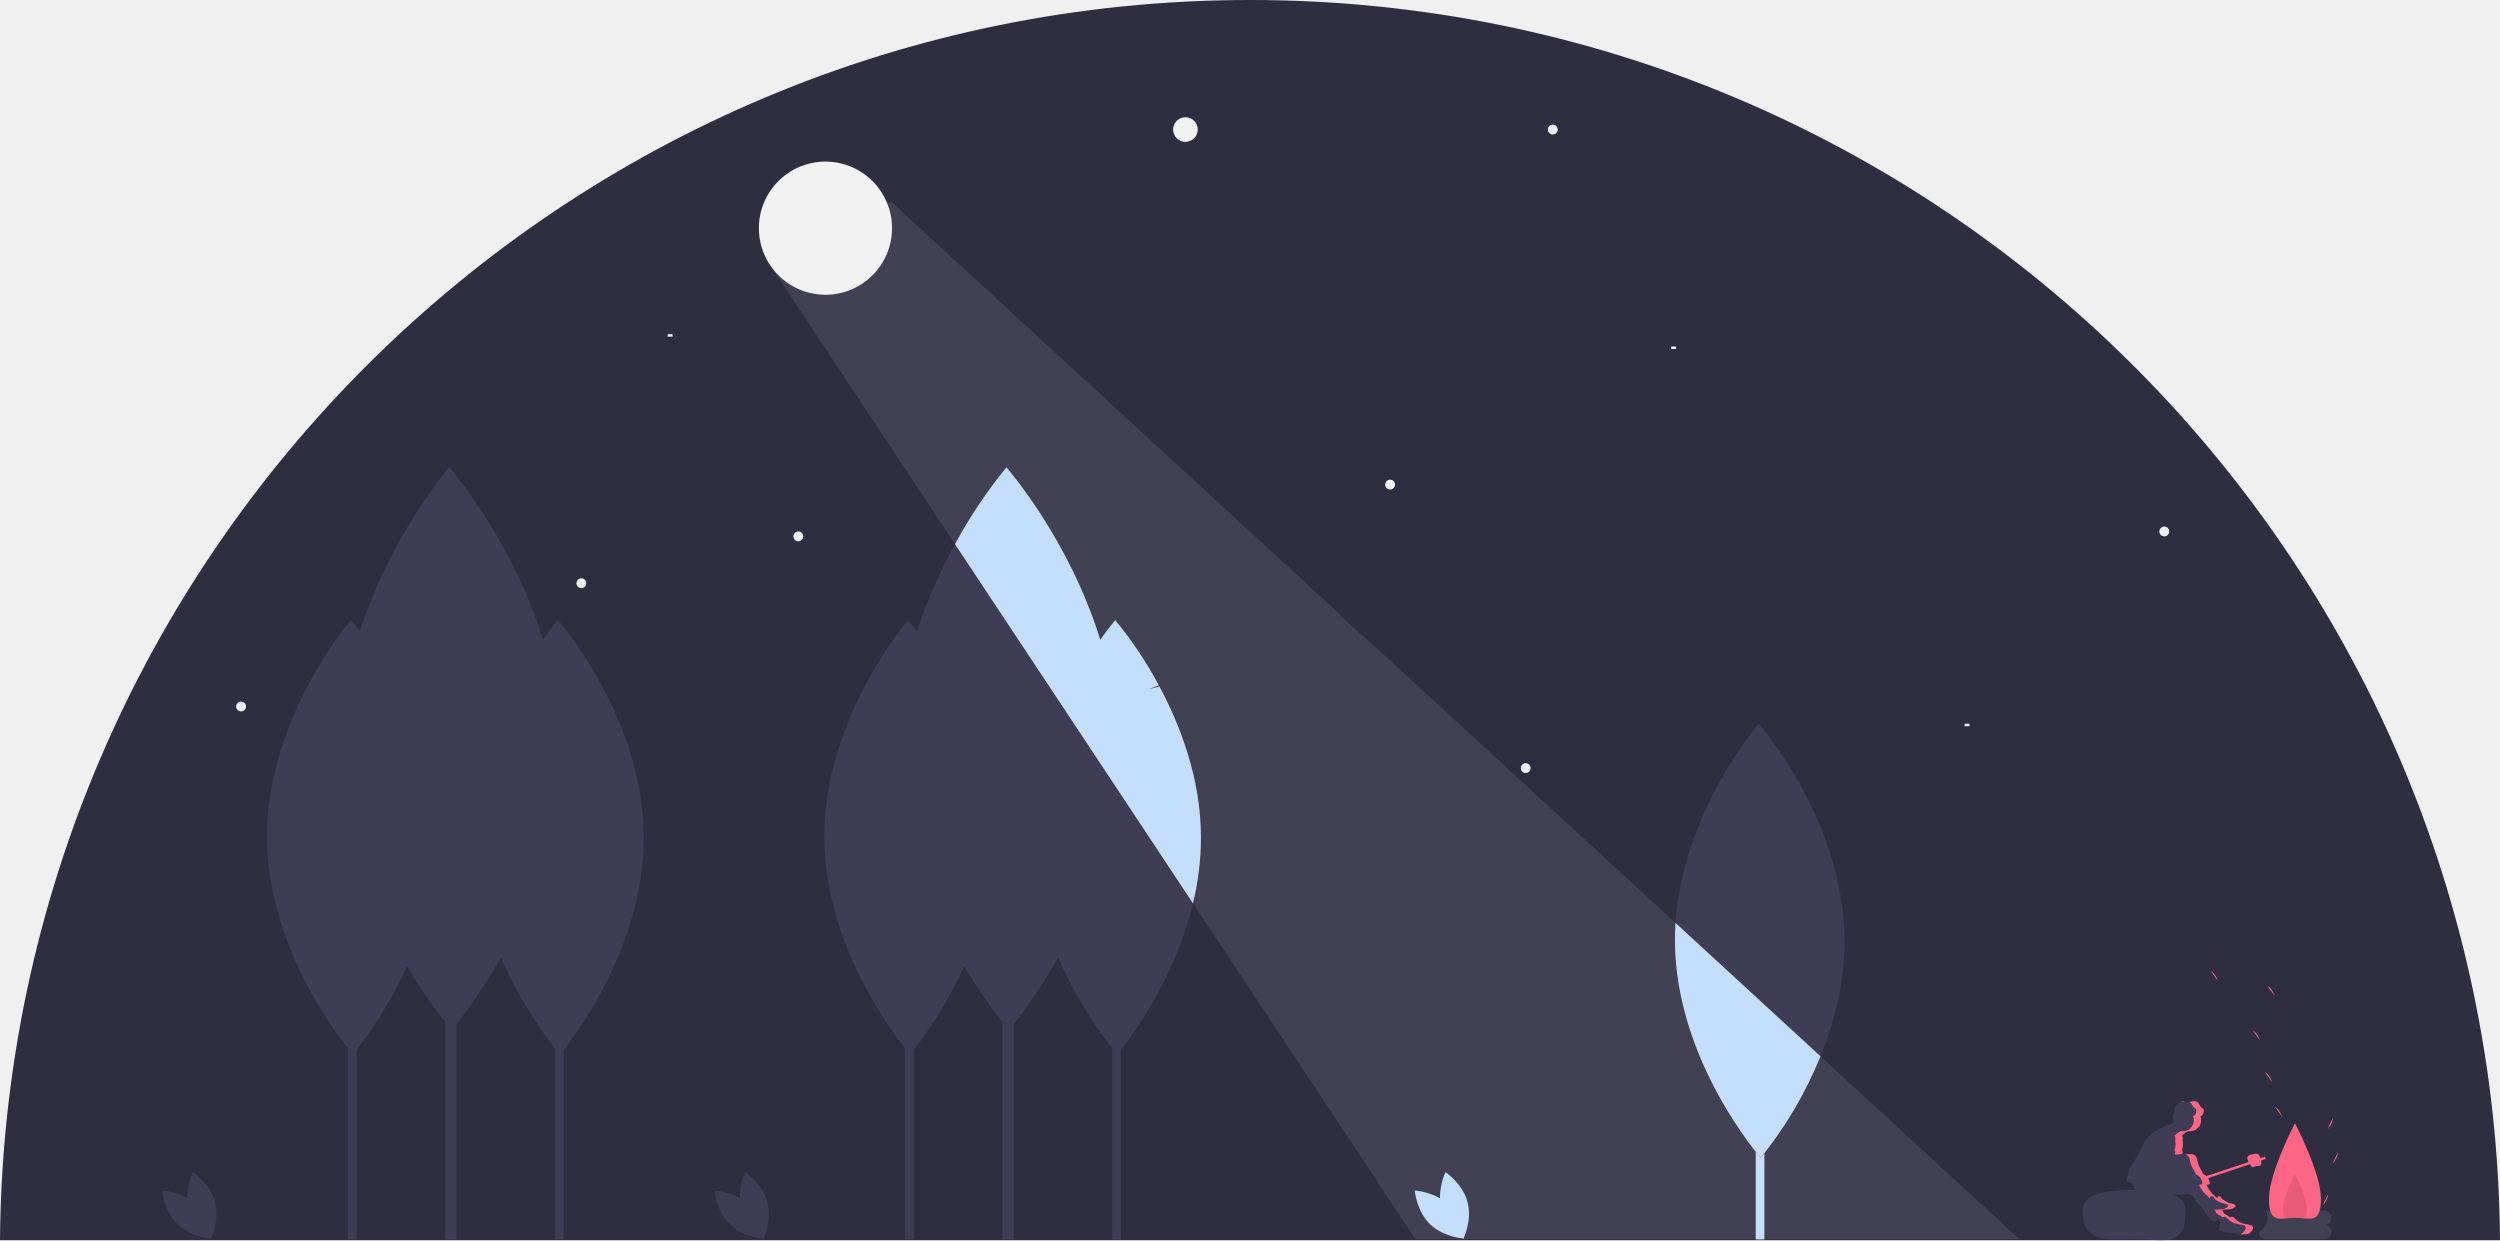
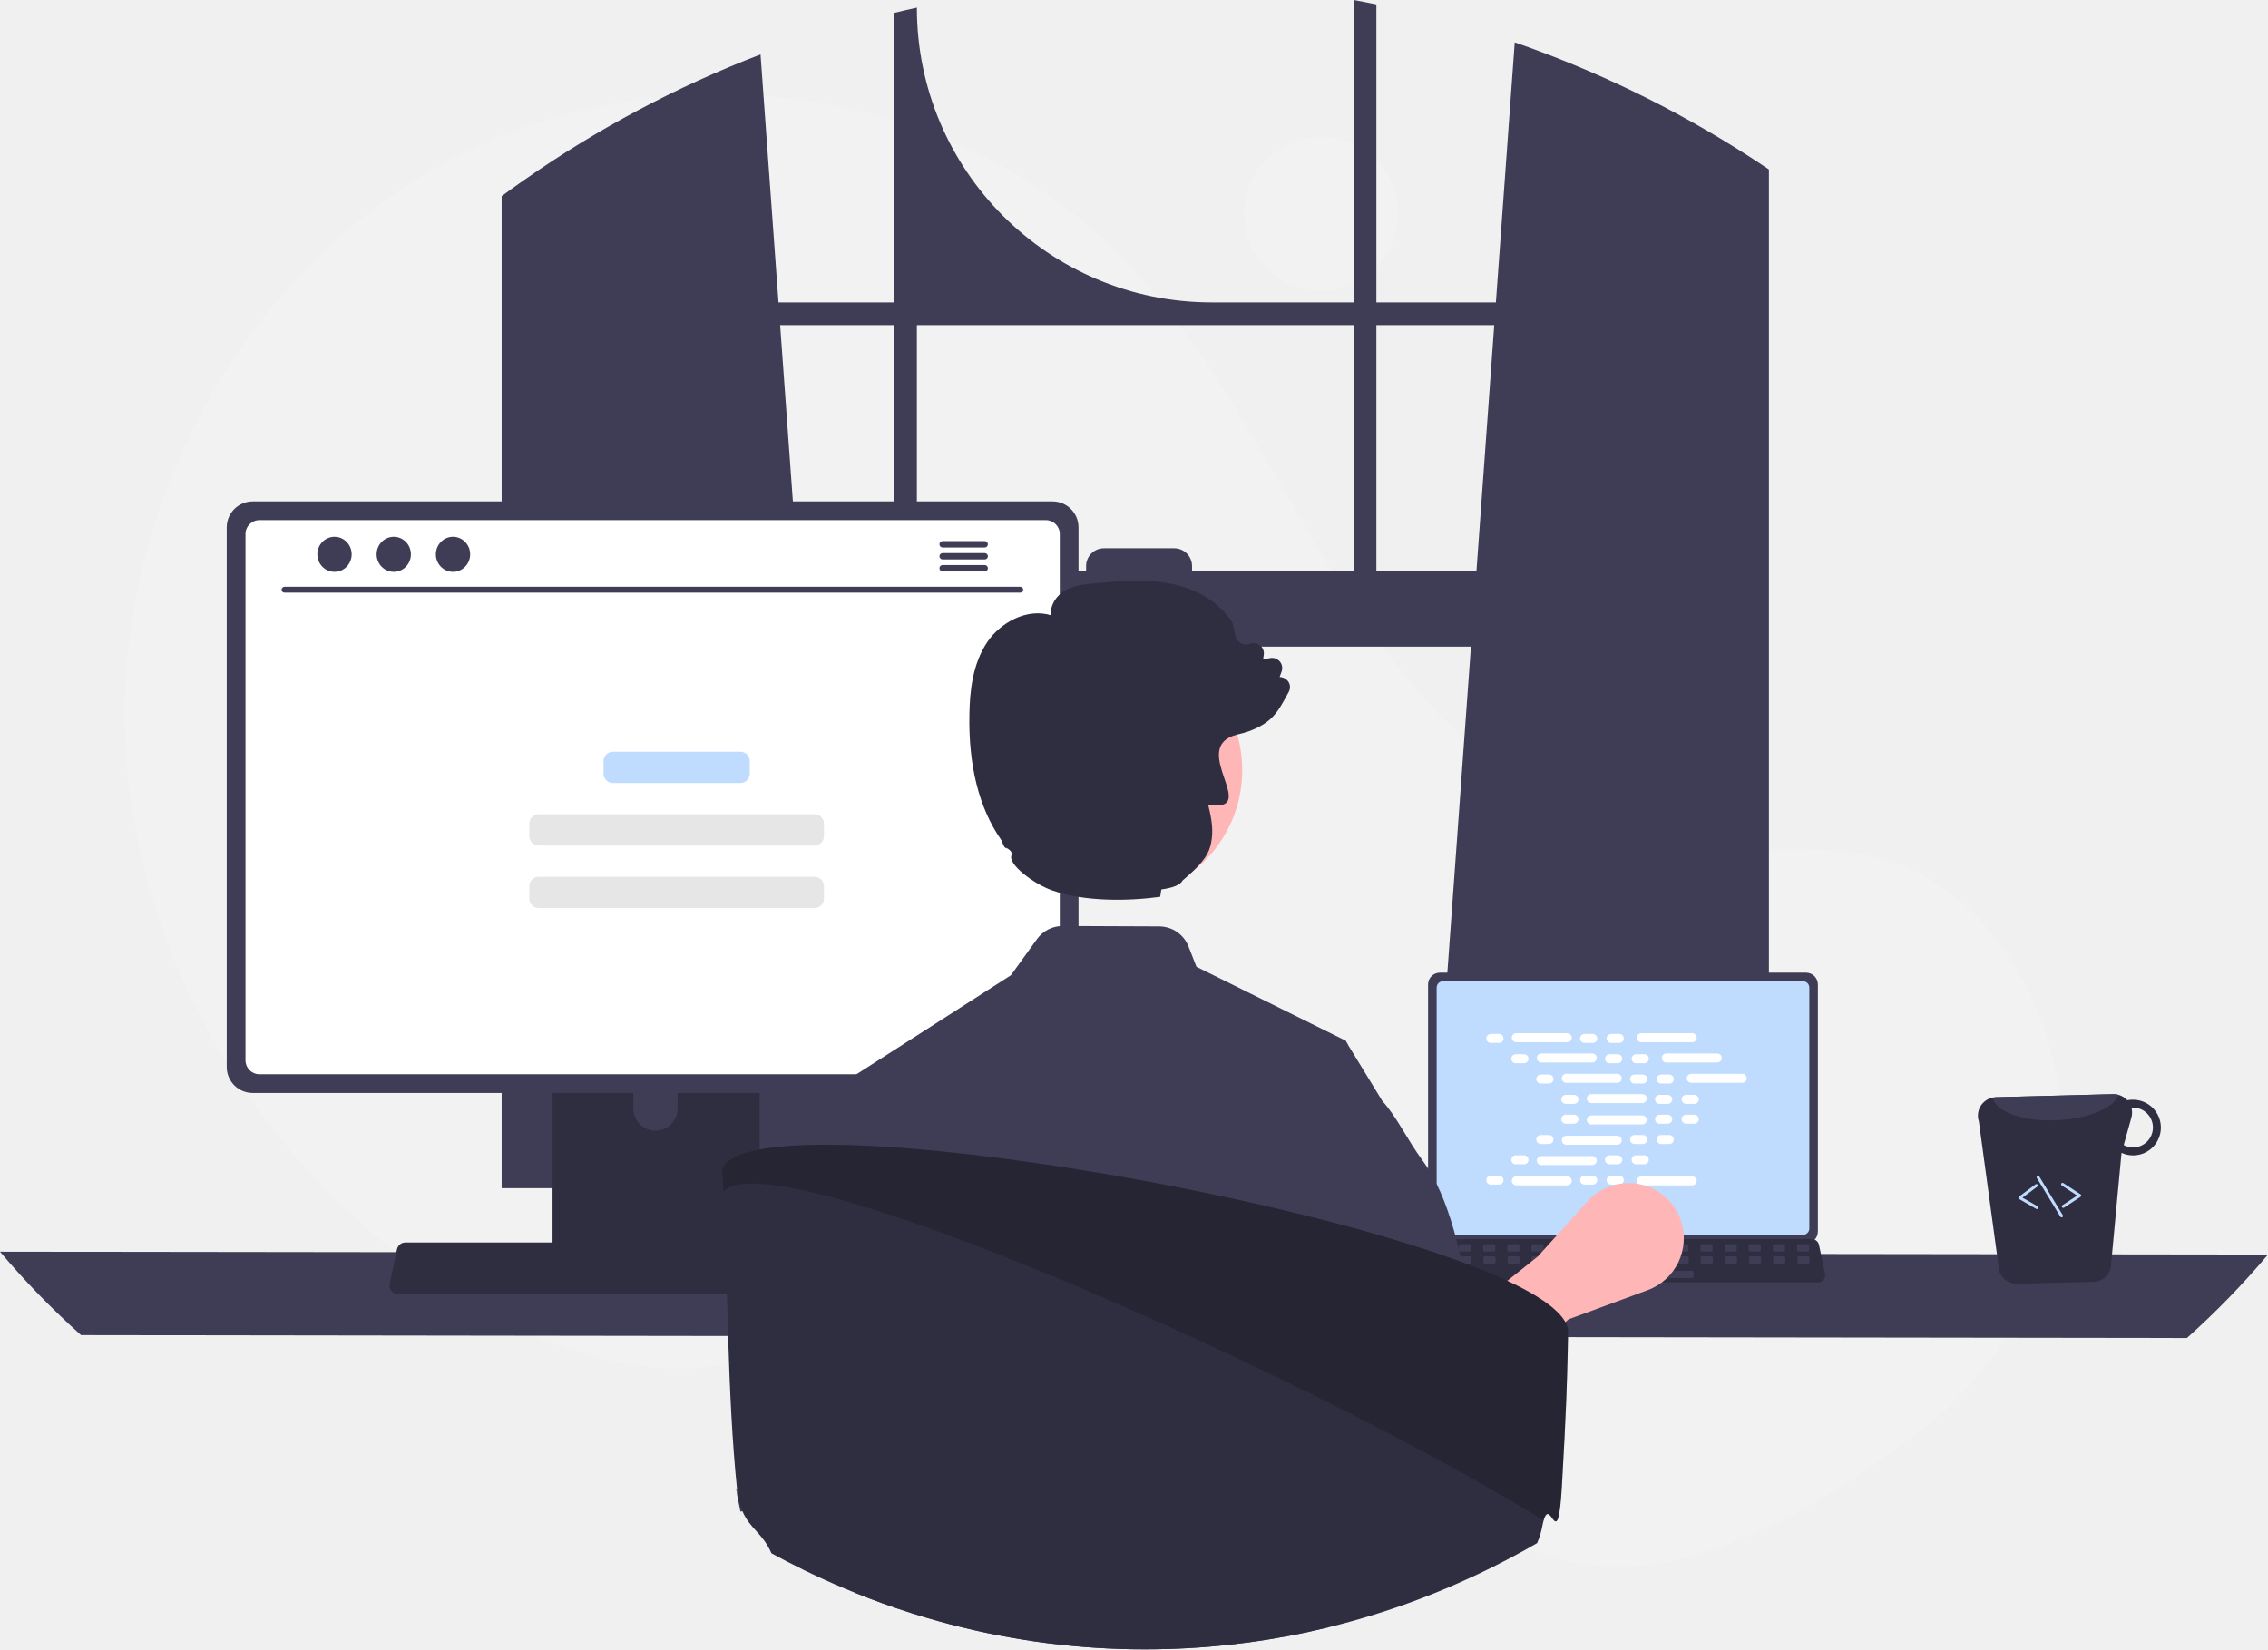
- <svg xmlns="http://www.w3.org/2000/svg" data-name="Layer 1" width="1013.949" height="503" viewBox="0 0 1013.949 503">
-   <path d="M600,198.5c-278.673,0-504.824,224.834-506.975,503H1106.975C1104.824,423.334,878.673,198.5,600,198.5Z" transform="translate(-93.02536 -198.5)" fill="#2f2e41" />
-   <circle cx="480.788" cy="52.544" r="5" fill="#f2f2f2" />
-   <circle cx="323.788" cy="217.544" r="2" fill="#f2f2f2" />
-   <circle cx="618.788" cy="311.544" r="2" fill="#f2f2f2" />
-   <circle cx="97.788" cy="286.544" r="2" fill="#f2f2f2" />
-   <circle cx="877.788" cy="215.544" r="2" fill="#f2f2f2" />
-   <circle cx="235.788" cy="236.544" r="2" fill="#f2f2f2" />
-   <circle cx="563.788" cy="196.544" r="2" fill="#f2f2f2" />
-   <circle cx="629.788" cy="52.544" r="2" fill="#f2f2f2" />
-   <rect x="211.788" y="288.544" width="2" height="1" fill="#f2f2f2" />
-   <rect x="270.788" y="135.544" width="2" height="1" fill="#f2f2f2" />
-   <rect x="414.788" y="249.544" width="2" height="1" fill="#f2f2f2" />
-   <rect x="796.788" y="293.544" width="2" height="1" fill="#f2f2f2" />
-   <rect x="677.788" y="140.544" width="2" height="1" fill="#f2f2f2" />
-   <rect x="225.089" y="363.68" width="3.519" height="139.003" fill="#3f3d56" />
-   <path d="M354.111,537.894c.224,48.606-33.973,88.167-33.973,88.167s-34.56-39.244-34.784-87.85S319.327,450.044,319.327,450.044,353.887,489.288,354.111,537.894Z" transform="translate(-93.02536 -198.5)" fill="#3f3d56" />
-   <rect x="180.61" y="322.472" width="4.562" height="180.211" fill="#3f3d56" />
-   <path d="M320.302,501.938c.29,63.015-44.044,114.305-44.044,114.305s-44.806-50.879-45.096-113.894S275.206,388.044,275.206,388.044,320.012,438.923,320.302,501.938Z" transform="translate(-93.02536 -198.5)" fill="#3f3d56" />
-   <rect x="712.089" y="363.68" width="3.519" height="139.003" fill="#bfdbfe" />
-   <path d="M841.111,579.894c.224,48.606-33.973,88.167-33.973,88.167s-34.56-39.244-34.784-87.85S806.327,492.044,806.327,492.044,840.887,531.288,841.111,579.894Z" transform="translate(-93.02536 -198.5)" fill="#3f3d56" />
-   <rect x="141.089" y="363.68" width="3.519" height="139.003" fill="#3f3d56" />
-   <path d="M270.111,537.894c.224,48.606-33.973,88.167-33.973,88.167s-34.56-39.244-34.784-87.85S235.327,450.044,235.327,450.044,269.887,489.288,270.111,537.894Z" transform="translate(-93.02536 -198.5)" fill="#3f3d56" />
-   <rect x="451.089" y="363.68" width="3.519" height="139.003" fill="#3f3d56" />
-   <path d="M580.111,537.894c.224,48.606-33.973,88.167-33.973,88.167s-34.56-39.244-34.784-87.85S545.327,450.044,545.327,450.044,579.887,489.288,580.111,537.894Z" transform="translate(-93.02536 -198.5)" fill="#3f3d56" />
-   <rect x="406.61" y="322.472" width="4.562" height="180.211" fill="#3f3d56" />
-   <path d="M546.302,501.938c.29,63.015-44.044,114.305-44.044,114.305s-44.806-50.879-45.096-113.894S501.206,388.044,501.206,388.044,546.012,438.923,546.302,501.938Z" transform="translate(-93.02536 -198.5)" fill="#3f3d56" />
-   <rect x="367.089" y="363.68" width="3.519" height="139.003" fill="#3f3d56" />
-   <path d="M496.111,537.894c.224,48.606-33.973,88.167-33.973,88.167s-34.56-39.244-34.784-87.85S461.327,450.044,461.327,450.044,495.887,489.288,496.111,537.894Z" transform="translate(-93.02536 -198.5)" fill="#3f3d56" />
-   <path d="M831.387,626.913l-58.804-54.069c-.159,2.43-.241,4.886-.23,7.367.224,48.606,34.784,87.85,34.784,87.85A162.815,162.815,0,0,0,831.387,626.913Z" transform="translate(-93.02536 -198.5)" fill="#bfdbfe" />
-   <path d="M393.669,688.784c2.015,7.448,8.916,12.06,8.916,12.06s3.634-7.463,1.62-14.91-8.916-12.06-8.916-12.06S391.654,681.336,393.669,688.784Z" transform="translate(-93.02536 -198.5)" fill="#3f3d56" />
-   <path d="M396.63,687.183c5.529,5.382,6.204,13.655,6.204,13.655s-8.288-.453-13.817-5.834-6.204-13.655-6.204-13.655S391.101,681.802,396.63,687.183Z" transform="translate(-93.02536 -198.5)" fill="#3f3d56" />
-   <path d="M677.669,688.784c2.015,7.448,8.916,12.06,8.916,12.06s3.634-7.463,1.62-14.91-8.916-12.06-8.916-12.06S675.654,681.336,677.669,688.784Z" transform="translate(-93.02536 -198.5)" fill="#bfdbfe" />
-   <path d="M680.63,687.183c5.529,5.382,6.204,13.655,6.204,13.655s-8.288-.453-13.817-5.834-6.204-13.655-6.204-13.655S675.101,681.802,680.63,687.183Z" transform="translate(-93.02536 -198.5)" fill="#bfdbfe" />
-   <path d="M169.669,688.784c2.015,7.448,8.916,12.06,8.916,12.06s3.634-7.463,1.62-14.91-8.916-12.06-8.916-12.06S167.654,681.336,169.669,688.784Z" transform="translate(-93.02536 -198.5)" fill="#3f3d56" />
-   <path d="M172.63,687.183c5.529,5.382,6.204,13.655,6.204,13.655s-8.288-.453-13.817-5.834-6.204-13.655-6.204-13.655S167.101,681.802,172.63,687.183Z" transform="translate(-93.02536 -198.5)" fill="#3f3d56" />
-   <path d="M480.358,419.207,576.868,564.869a113.626,113.626,0,0,0,3.242-26.975c-.109-23.702-8.383-45.175-16.833-60.96l-4.465,1.109,4.199-1.602A155.072,155.072,0,0,0,545.327,450.044s-2.462,2.85-6.059,7.955c-12.68-41.128-38.061-69.955-38.061-69.955A197.509,197.509,0,0,0,480.358,419.207Z" transform="translate(-93.02536 -198.5)" fill="#bfdbfe" />
-   <path d="M1035.643,695.289a2.878,2.878,0,1,0,0-5.755H1011.983a6.434,6.434,0,0,1-2.878,8.633,2.878,2.878,0,0,0,2.878,2.878h23.66a2.878,2.878,0,1,0,0-5.755Z" transform="translate(-93.02536 -198.5)" fill="#f2f2f2" opacity="0.1" />
-   <path d="M979.409,689.351c.404,15.693-9.088,11.693-20.596,11.693s-21,2-21.078-11.693c-.038-6.743,9.397-8.209,20.905-8.209S979.235,682.611,979.409,689.351Z" transform="translate(-93.02536 -198.5)" fill="#3f3d56" />
-   <path d="M1006.33,695.553a1.764,1.764,0,0,0-.596-.192,29.826,29.826,0,0,1-3.099-.663,6.529,6.529,0,0,1-2.743-1.526,6.606,6.606,0,0,0-.966-.925,1.162,1.162,0,0,0-1.26-.091.83.83,0,0,0-.112.106q-.214-.142-.429-.283-1.142-.752-2.295-1.487l-.031-.02a1.057,1.057,0,0,0,.002-.365,1.766,1.766,0,0,0-.766-.95c.992-.01,1.99-.1,2.976-.204a3.569,3.569,0,0,0,2.526-.987.686.686,0,0,0,.176-.408c.001-.311-.319-.514-.607-.632a6.101,6.101,0,0,0-1.187-.35,6.495,6.495,0,0,1-.842-.176,4.242,4.242,0,0,1-.709-.335q-.733-.404-1.466-.807a2.238,2.238,0,0,1-.567-.394c-.249-.263-.359-.636-.613-.895-.234-.239-1.179-.553-1.314-.064-.053.193.151.407.175.623a9.908,9.908,0,0,0-1.015-.558c.019-.043.044-.082.06-.127a13.073,13.073,0,0,1-3.76-4.867c.145.003.291.013.436.011a1.115,1.115,0,0,0,.704-.172.769.769,0,0,0,.25-.625,2.117,2.117,0,0,0-.169-.673,5.151,5.151,0,0,0-.973-1.746,5.841,5.841,0,0,0-1.426-1.013l-.084-.047c-.036-.108-.068-.217-.111-.323a17.172,17.172,0,0,0-1.069-1.903,12.452,12.452,0,0,1-1.223-3.257,4.196,4.196,0,0,0-.772-1.916c-.763-.841-2.072-.82-3.2-.693-.644.073-1.285.17-1.925.269-.006-.016-.006-.034-.013-.05a1.311,1.311,0,0,1-.147-.485,2.013,2.013,0,0,1,.091-.408,1.003,1.003,0,0,0-.28-.921c-.027-.026-.053-.054-.079-.082q.106-.249.194-.503a.604.604,0,0,0,.141-.456,4.824,4.824,0,0,0,.183-1.259,13.788,13.788,0,0,1-.101-2.841,1.591,1.591,0,0,0-.25-.657c-.023-.032-.062-.046-.089-.074a4.022,4.022,0,0,1,.671-.697,10.093,10.093,0,0,1,1.574-.998c.133-.073.318-.125.445-.209a4.456,4.456,0,0,0,.589.059,4.489,4.489,0,0,0,4.208-6.123,1.574,1.574,0,0,0,.98-.723,2.945,2.945,0,0,0,.385-1.246,1.304,1.304,0,0,0-.188-.985,2.202,2.202,0,0,0-.573-.401,2.195,2.195,0,0,1-.713-.722c-.126-.209-.217-.437-.331-.653a2.42,2.42,0,0,0-2.091-1.386,9.038,9.038,0,0,0-1.244.248c-1.4.245-2.922-.495-4.22.082a3.928,3.928,0,0,0-.883.589q-.549.452-1.054.953a2.182,2.182,0,0,0-.643.935c-.176.663.243,1.403-.024,2.034a3.071,3.071,0,0,1-.326.511c-.295.432.025,2.119-.007,2.641a.979.979,0,0,0,.181.724.611.611,0,0,0,.131.1,58.574,58.574,0,0,0-6.379,2.711,13.671,13.671,0,0,0-5.92,5.529c-.352.686-.619,1.411-.937,2.112-.424.936-.937,1.828-1.449,2.719-.625,1.086-1.251,2.175-1.974,3.199a18.335,18.335,0,0,0-1.143,1.694,1.625,1.625,0,0,0-.008.257.459.459,0,0,1-.023.241.372.372,0,0,1-.273.156l-.017.044a15.662,15.662,0,0,0-.406,1.601c-.213.859-.553,1.688-.684,2.564a.682.682,0,0,0,.665,1.062c.749.333,1.471.723,2.19,1.117-.011.053-.027.104-.034.158a2.952,2.952,0,0,0,1.564,2.734,8.051,8.051,0,0,0,3.193.868c.431.052.865.076,1.298.12a8.819,8.819,0,0,0,1.999.81,1.853,1.853,0,0,0,.468.073,1.422,1.422,0,0,0,1.069-.602,73.86,73.86,0,0,0,11.154-.228,4.081,4.081,0,0,1,3.01.467c.804.653.966,1.812,1.563,2.658a9.803,9.803,0,0,0,1.454,1.419,21.67,21.67,0,0,1,2.793,3.671,8.241,8.241,0,0,0,3.365,3.106,2.381,2.381,0,0,1,1.044-.909c.111-.066.218-.143.327-.215a4.109,4.109,0,0,0,.511.666c.143.155.286.319.42.487-.004 0-.008-.002-.012-.001-.195.031-.26.274-.282.47q-.128,1.125-.257,2.249a.837.837,0,0,0,.03.445.786.786,0,0,0,.405.336,6.091,6.091,0,0,0,2.219.585c.387.026.777.015,1.164.05a14.058,14.058,0,0,1,1.88.375,17.673,17.673,0,0,0,5.127.401,3.261,3.261,0,0,0,1.04-.197,3.092,3.092,0,0,0,1.026-.795,2.907,2.907,0,0,0,.772-1.237A1.201,1.201,0,0,0,1006.33,695.553Z" transform="translate(-93.02536 -198.5)" fill="#3f3d56" />
-   <path d="M978.666,645.319c.166-.029.33-.074.493-.116a3.605,3.605,0,0,0-1.565.151A4.366,4.366,0,0,0,978.666,645.319Z" transform="translate(-93.02536 -198.5)" fill="#ff6584" />
-   <path d="M982.001,646.457c.114.216.204.444.331.653a2.195,2.195,0,0,0,.713.722,2.202,2.202,0,0,1,.573.401,1.304,1.304,0,0,1,.188.985,2.945,2.945,0,0,1-.385,1.246,1.574,1.574,0,0,1-.98.723,4.409,4.409,0,0,1-4.796,6.064c-.127.084-.312.136-.445.209a10.093,10.093,0,0,0-1.574.998,4.022,4.022,0,0,0-.671.697c.027.028.066.043.089.074a1.591,1.591,0,0,1,.25.657,13.788,13.788,0,0,0,.101,2.841,4.824,4.824,0,0,1-.183,1.259.604.604,0,0,1-.141.456q-.089.254-.194.503c.026.028.053.057.079.082a1.003,1.003,0,0,1,.28.921,2.013,2.013,0,0,0-.091.408,1.311,1.311,0,0,0,.147.485c.006.016.007.034.013.05.64-.099,1.281-.196,1.925-.269a9.454,9.454,0,0,1,.955-.063.66.66,0,0,1-.04-.203,2.013,2.013,0,0,1,.091-.408,1.003,1.003,0,0,0-.28-.921c-.027-.026-.053-.054-.079-.082q.106-.249.194-.503a.604.604,0,0,0,.141-.456,4.824,4.824,0,0,0,.183-1.259,13.788,13.788,0,0,1-.101-2.841,1.591,1.591,0,0,0-.25-.657c-.023-.032-.062-.046-.089-.074a4.022,4.022,0,0,1,.671-.697,10.093,10.093,0,0,1,1.574-.998c.133-.073.318-.125.445-.209a4.456,4.456,0,0,0,.589.059,4.489,4.489,0,0,0,4.208-6.123,1.574,1.574,0,0,0,.98-.723,2.945,2.945,0,0,0,.385-1.246,1.304,1.304,0,0,0-.188-.985,2.202,2.202,0,0,0-.573-.401,2.195,2.195,0,0,1-.713-.722c-.126-.209-.217-.437-.331-.653a2.42,2.42,0,0,0-2.091-1.386,9.038,9.038,0,0,0-1.244.248,3.784,3.784,0,0,1-.693.046A2.792,2.792,0,0,1,982.001,646.457Z" transform="translate(-93.02536 -198.5)" fill="#ff6584" />
-   <path d="M1006.33,695.553a1.764,1.764,0,0,0-.596-.192,29.826,29.826,0,0,1-3.099-.663,6.529,6.529,0,0,1-2.743-1.526,6.606,6.606,0,0,0-.966-.925,1.162,1.162,0,0,0-1.26-.091.83.83,0,0,0-.112.106q-.214-.142-.429-.283-1.142-.752-2.295-1.487l-.031-.02a1.057,1.057,0,0,0,.002-.365,1.766,1.766,0,0,0-.766-.95c.992-.01,1.99-.1,2.976-.204a3.569,3.569,0,0,0,2.526-.987.686.686,0,0,0,.176-.408c.001-.311-.319-.514-.607-.632a6.101,6.101,0,0,0-1.187-.35,6.495,6.495,0,0,1-.842-.176,4.242,4.242,0,0,1-.709-.335q-.733-.404-1.466-.807a2.238,2.238,0,0,1-.567-.394c-.249-.263-.359-.636-.613-.895-.234-.239-1.179-.553-1.314-.064-.053.193.151.407.175.623a9.908,9.908,0,0,0-1.015-.558c.019-.043.044-.082.06-.127a13.073,13.073,0,0,1-3.76-4.867c.145.003.291.013.436.011a1.115,1.115,0,0,0,.704-.172.769.769,0,0,0,.25-.625,2.117,2.117,0,0,0-.169-.673,5.151,5.151,0,0,0-.973-1.746,5.841,5.841,0,0,0-1.426-1.013l-.084-.047c-.036-.108-.068-.217-.111-.323a17.172,17.172,0,0,0-1.069-1.903,12.452,12.452,0,0,1-1.223-3.257,4.196,4.196,0,0,0-.772-1.916c-.763-.841-2.072-.82-3.2-.693-.252.028-.503.071-.754.105a2.132,2.132,0,0,1,.954.587,4.196,4.196,0,0,1,.772,1.916,12.452,12.452,0,0,0,1.223,3.257,17.172,17.172,0,0,1,1.069,1.903c.043.106.076.215.111.323l.084.047a5.841,5.841,0,0,1,1.426,1.013,5.151,5.151,0,0,1,.973,1.746,2.117,2.117,0,0,1,.169.673.769.769,0,0,1-.25.625,1.115,1.115,0,0,1-.704.172c-.145.001-.291-.008-.436-.011a13.073,13.073,0,0,0,3.76,4.867c-.016.045-.042.084-.06.127a9.908,9.908,0,0,1,1.015.558c-.025-.216-.229-.43-.175-.623.135-.489,1.081-.175,1.314.064.254.259.364.631.613.895a2.238,2.238,0,0,0,.567.394q.733.403,1.466.807a4.242,4.242,0,0,0,.709.335,6.495,6.495,0,0,0,.842.176,6.101,6.101,0,0,1,1.187.35c.287.118.608.321.607.632a.686.686,0,0,1-.176.408,3.569,3.569,0,0,1-2.526.987c-.986.104-1.983.195-2.976.204a1.766,1.766,0,0,1,.766.95,1.057,1.057,0,0,1-.002.365l.031.02q1.153.735,2.295,1.487.215.141.429.283a.83.83,0,0,1,.112-.106,1.162,1.162,0,0,1,1.26.091,6.606,6.606,0,0,1,.966.925,6.529,6.529,0,0,0,2.743,1.526,29.826,29.826,0,0,0,3.099.663,1.764,1.764,0,0,1,.596.192,1.201,1.201,0,0,1,.443,1.305,2.907,2.907,0,0,1-.772,1.237,3.092,3.092,0,0,1-1.026.795,2.675,2.675,0,0,1-.761.167,17.649,17.649,0,0,0,2.721.03,3.261,3.261,0,0,0,1.04-.197,3.092,3.092,0,0,0,1.026-.795,2.907,2.907,0,0,0,.772-1.237A1.201,1.201,0,0,0,1006.33,695.553Z" transform="translate(-93.02536 -198.5)" fill="#ff6584" />
-   <path d="M989.694,693.049c.05.045.098.092.149.136-.037-.054-.078-.106-.111-.161Z" transform="translate(-93.02536 -198.5)" fill="#ff6584" />
-   <path d="M1034.364,684.738c0,10.595-4.724,7.673-10.551,7.673s-10.551,2.921-10.551-7.673,10.551-30.694,10.551-30.694S1034.364,674.143,1034.364,684.738Z" transform="translate(-93.02536 -198.5)" fill="#ff6584" />
-   <path d="M1028.609,688.791c0,4.816-2.147,3.488-4.796,3.488s-4.796,1.328-4.796-3.488,4.796-13.952,4.796-13.952S1028.609,683.976,1028.609,688.791Z" transform="translate(-93.02536 -198.5)" opacity="0.1" />
-   <path d="M1037.038,656.428s2.192-2.279,2.148-4.515" transform="translate(-93.02536 -198.5)" fill="#ff6584" />
-   <path d="M1014.575,637.436s-.915-3.027-2.886-4.083" transform="translate(-93.02536 -198.5)" fill="#ff6584" />
-   <path d="M992.575,596.436s-.915-3.027-2.886-4.083" transform="translate(-93.02536 -198.5)" fill="#ff6584" />
-   <path d="M1018.575,651.436s-.915-3.027-2.886-4.083" transform="translate(-93.02536 -198.5)" fill="#ff6584" />
-   <path d="M1015.575,602.436s-.915-3.027-2.886-4.083" transform="translate(-93.02536 -198.5)" fill="#ff6584" />
-   <path d="M1009.575,620.436s-.915-3.027-2.886-4.083" transform="translate(-93.02536 -198.5)" fill="#ff6584" />
-   <path d="M1035.038,687.428s2.192-2.279,2.148-4.515" transform="translate(-93.02536 -198.5)" fill="#ff6584" />
-   <path d="M1039.038,670.428s2.192-2.279,2.148-4.515" transform="translate(-93.02536 -198.5)" fill="#ff6584" />
-   <rect x="987.164" y="671.544" width="25.298" height="1.001" transform="translate(-254.2372 152.1557) rotate(-18.43495)" fill="#ff6584" />
-   <path d="M1009.912,668.523c.901,3.521-.612,2.68-1.991,2.965s-1.108,1.555-3.004-1.931c-1.311-2.411.612-2.68,1.991-2.965S1009.297,666.119,1009.912,668.523Z" transform="translate(-93.02536 -198.5)" fill="#ff6584" />
-   <polygon points="574.728 277.957 574.728 277.957 574.727 277.956 552.908 257.894 552.712 257.943 543.975 250 543.553 249.877 544.008 249.704 451.089 164.271 451.089 164.271 361.353 81.762 315.628 106.016 311.888 106.844 366.685 189.544 574.068 502.544 818.988 502.544 574.728 277.957" fill="#f2f2f2" opacity="0.1" />
-   <circle cx="334.788" cy="92.544" r="27" fill="#f2f2f2" />
+ <svg xmlns="http://www.w3.org/2000/svg" data-name="Layer 1" width="786.82" height="572.258" viewBox="0 0 786.82 572.258">
+   <circle cx="458.321" cy="74.182" r="26.701" fill="#f2f2f2" />
+   <path d="M872.038,661.023c39.688-30.229,58.644-81.025,46.776-129.482q-.442-1.806-.934-3.604c-7.867-28.763-27.332-56.101-55.7-65.291-23.82-7.717-49.82-1.783-74.669-4.851-48.781-6.024-86.601-45.494-113.211-86.819-26.611-41.325-47.062-87.583-82.422-121.724-58.285-56.275-153.362-68.391-225.627-31.76C293.987,254.121,247.955,335.391,249.918,416.386c1.963,80.995,50.046,158.432,119.875,199.517,25.652,15.093,55.321,25.785,84.848,22.044,25.62-3.246,48.899-17.013,74.399-21.1,40.091-6.426,79.927,11.701,114.603,32.824,34.676,21.123,68.17,46.16,107.574,55.952C789.478,715.131,836.881,687.801,872.038,661.023Z" transform="translate(-206.59 -163.8711)" fill="#f2f2f2" />
+   <path d="M815.016,219.191c-.87-.58-1.75-1.13-2.62-1.69a380.24,380.24,0,0,0-80.31-38.93l-6.54,90.22h-41.46v-103.39c-2.61-.54-5.24-1.05-7.87-1.53v104.92H626.946A102.27,102.27,0,0,1,524.676,166.521v-0c-2.64.57-5.26,1.18-7.88,1.83v100.44h-40.13l-6.23-86.03a380.858,380.858,0,0,0-81.94,43.53c-.44.3-.88.61-1.31.91-2.21,1.55-4.39,3.13-6.56,4.73v344.19h118.27l-2.09-28.95-11.5-158.95h231.59l-11.5,158.95-2.09,28.95h116.96v-353.45Q817.656,220.901,815.016,219.191Zm-298.22,142.78h-33.39l-6.17-85.3h39.56Zm159.42,0h-56.08v-1.69a6.18,6.18,0,0,0-6.19-6.18h-24.38a6.178,6.178,0,0,0-6.18,6.18v1.69h-58.71v-85.3h151.54Zm7.87,0v-85.3h40.89l-6.17,85.3Z" transform="translate(-206.59 -163.8711)" fill="#3f3d56" />
+   <path d="M206.59,598.162a289.003,289.003,0,0,0,28.12,28.95l730.58,1a289.003,289.003,0,0,0,28.12-28.95Z" transform="translate(-206.59 -163.8711)" fill="#3f3d56" />
+   <path d="M702.02,505.462v85.704a4.122,4.122,0,0,0,4.119,4.119H833.143a4.122,4.122,0,0,0,4.119-4.119v-85.704a4.124,4.124,0,0,0-4.119-4.115H706.139A4.124,4.124,0,0,0,702.02,505.462Z" transform="translate(-206.59 -163.8711)" fill="#3f3d56" />
+   <path d="M704.999,506.529V590.109a2.205,2.205,0,0,0,2.201,2.201H832.086a2.205,2.205,0,0,0,2.201-2.201V506.529a2.206,2.206,0,0,0-2.201-2.206H707.201A2.206,2.206,0,0,0,704.999,506.529Z" transform="translate(-206.59 -163.8711)" fill="#bfdbfe" />
+   <path d="M699.364,607.881a2.47,2.47,0,0,0,1.943.93H837.299a2.502,2.502,0,0,0,2.446-3.016l-2.111-10.027a2.507,2.507,0,0,0-1.558-1.818,2.425,2.425,0,0,0-.888-.168H703.41a2.424,2.424,0,0,0-.888.168,2.507,2.507,0,0,0-1.558,1.818l-2.111,10.027A2.501,2.501,0,0,0,699.364,607.881Z" transform="translate(-206.59 -163.8711)" fill="#2f2e41" />
+   <rect x="830.034" y="595.588" width="4.188" height="2.513" rx="0.488" transform="translate(1457.666 1029.819) rotate(-180)" fill="#3f3d56" />
+   <rect x="821.657" y="595.588" width="4.188" height="2.513" rx="0.488" transform="translate(1440.912 1029.819) rotate(-180)" fill="#3f3d56" />
+   <rect x="813.28" y="595.588" width="4.188" height="2.513" rx="0.488" transform="translate(1424.158 1029.819) rotate(-180)" fill="#3f3d56" />
+   <rect x="804.903" y="595.588" width="4.188" height="2.513" rx="0.488" transform="translate(1407.404 1029.819) rotate(-180)" fill="#3f3d56" />
+   <rect x="796.526" y="595.588" width="4.188" height="2.513" rx="0.488" transform="translate(1390.65 1029.819) rotate(-180)" fill="#3f3d56" />
+   <rect x="788.149" y="595.588" width="4.188" height="2.513" rx="0.488" transform="translate(1373.896 1029.819) rotate(-180)" fill="#3f3d56" />
+   <rect x="779.772" y="595.588" width="4.188" height="2.513" rx="0.488" transform="translate(1357.142 1029.819) rotate(-180)" fill="#3f3d56" />
+   <rect x="771.395" y="595.588" width="4.188" height="2.513" rx="0.488" transform="translate(1340.388 1029.819) rotate(-180)" fill="#3f3d56" />
+   <rect x="763.018" y="595.588" width="4.188" height="2.513" rx="0.488" transform="translate(1323.634 1029.819) rotate(-180)" fill="#3f3d56" />
+   <rect x="754.641" y="595.588" width="4.188" height="2.513" rx="0.488" transform="translate(1306.88 1029.819) rotate(-180)" fill="#3f3d56" />
+   <rect x="746.264" y="595.588" width="4.188" height="2.513" rx="0.488" transform="translate(1290.126 1029.819) rotate(-180)" fill="#3f3d56" />
+   <rect x="737.887" y="595.588" width="4.188" height="2.513" rx="0.488" transform="translate(1273.372 1029.819) rotate(-180)" fill="#3f3d56" />
+   <rect x="729.51" y="595.588" width="4.188" height="2.513" rx="0.488" transform="translate(1256.618 1029.819) rotate(-180)" fill="#3f3d56" />
+   <rect x="721.133" y="595.588" width="4.188" height="2.513" rx="0.488" transform="translate(1239.865 1029.819) rotate(-180)" fill="#3f3d56" />
+   <rect x="712.756" y="595.588" width="4.188" height="2.513" rx="0.488" transform="translate(1223.111 1029.819) rotate(-180)" fill="#3f3d56" />
+   <rect x="704.379" y="595.588" width="4.188" height="2.513" rx="0.488" transform="translate(1206.357 1029.819) rotate(-180)" fill="#3f3d56" />
+   <rect x="830.133" y="599.777" width="4.188" height="2.513" rx="0.488" transform="translate(1457.864 1038.196) rotate(-180)" fill="#3f3d56" />
+   <rect x="821.756" y="599.777" width="4.188" height="2.513" rx="0.488" transform="translate(1441.11 1038.196) rotate(-180)" fill="#3f3d56" />
+   <rect x="813.379" y="599.777" width="4.188" height="2.513" rx="0.488" transform="translate(1424.356 1038.196) rotate(-180)" fill="#3f3d56" />
+   <rect x="805.002" y="599.777" width="4.188" height="2.513" rx="0.488" transform="translate(1407.602 1038.196) rotate(-180)" fill="#3f3d56" />
+   <rect x="796.625" y="599.777" width="4.188" height="2.513" rx="0.488" transform="translate(1390.848 1038.196) rotate(-180)" fill="#3f3d56" />
+   <rect x="788.248" y="599.777" width="4.188" height="2.513" rx="0.488" transform="translate(1374.094 1038.196) rotate(-180)" fill="#3f3d56" />
+   <rect x="779.871" y="599.777" width="4.188" height="2.513" rx="0.488" transform="translate(1357.34 1038.196) rotate(-180)" fill="#3f3d56" />
+   <rect x="771.494" y="599.777" width="4.188" height="2.513" rx="0.488" transform="translate(1340.586 1038.196) rotate(-180)" fill="#3f3d56" />
+   <rect x="763.117" y="599.777" width="4.188" height="2.513" rx="0.488" transform="translate(1323.832 1038.196) rotate(-180)" fill="#3f3d56" />
+   <rect x="754.74" y="599.777" width="4.188" height="2.513" rx="0.488" transform="translate(1307.078 1038.196) rotate(-180)" fill="#3f3d56" />
+   <rect x="746.363" y="599.777" width="4.188" height="2.513" rx="0.488" transform="translate(1290.324 1038.196) rotate(-180)" fill="#3f3d56" />
+   <rect x="737.986" y="599.777" width="4.188" height="2.513" rx="0.488" transform="translate(1273.57 1038.196) rotate(-180)" fill="#3f3d56" />
+   <rect x="729.609" y="599.777" width="4.188" height="2.513" rx="0.488" transform="translate(1256.816 1038.196) rotate(-180)" fill="#3f3d56" />
+   <rect x="721.232" y="599.777" width="4.188" height="2.513" rx="0.488" transform="translate(1240.062 1038.196) rotate(-180)" fill="#3f3d56" />
+   <rect x="712.855" y="599.777" width="4.188" height="2.513" rx="0.488" transform="translate(1223.309 1038.196) rotate(-180)" fill="#3f3d56" />
+   <rect x="704.478" y="599.777" width="4.188" height="2.513" rx="0.488" transform="translate(1206.555 1038.196) rotate(-180)" fill="#3f3d56" />
+   <rect x="760.604" y="604.803" width="33.508" height="2.513" rx="0.488" transform="translate(1348.126 1048.248) rotate(-180)" fill="#3f3d56" />
+   <rect x="515.631" y="358.737" width="5.966" height="3.122" rx="1.561" fill="#fff" />
+   <rect x="548.154" y="358.737" width="5.966" height="3.122" rx="1.561" fill="#fff" />
+   <rect x="557.369" y="358.737" width="5.966" height="3.122" rx="1.561" fill="#fff" />
+   <rect x="524.477" y="358.477" width="20.796" height="3.122" rx="1.561" fill="#fff" />
+   <rect x="567.841" y="358.477" width="20.796" height="3.122" rx="1.561" fill="#fff" />
+   <rect x="524.304" y="365.784" width="5.966" height="3.122" rx="1.561" fill="#fff" />
+   <rect x="556.827" y="365.784" width="5.966" height="3.122" rx="1.561" fill="#fff" />
+   <rect x="566.042" y="365.784" width="5.966" height="3.122" rx="1.561" fill="#fff" />
+   <rect x="533.15" y="365.523" width="20.796" height="3.122" rx="1.561" fill="#fff" />
+   <rect x="576.514" y="365.523" width="20.796" height="3.122" rx="1.561" fill="#fff" />
+   <rect x="532.977" y="372.83" width="5.966" height="3.122" rx="1.561" fill="#fff" />
+   <rect x="565.5" y="372.83" width="5.966" height="3.122" rx="1.561" fill="#fff" />
+   <rect x="574.715" y="372.83" width="5.966" height="3.122" rx="1.561" fill="#fff" />
+   <rect x="541.823" y="372.57" width="20.796" height="3.122" rx="1.561" fill="#fff" />
+   <rect x="585.187" y="372.57" width="20.796" height="3.122" rx="1.561" fill="#fff" />
+   <rect x="541.649" y="379.877" width="5.966" height="3.122" rx="1.561" fill="#fff" />
+   <rect x="574.172" y="379.877" width="5.966" height="3.122" rx="1.561" fill="#fff" />
+   <rect x="583.387" y="379.877" width="5.966" height="3.122" rx="1.561" fill="#fff" />
+   <rect x="550.496" y="379.617" width="20.796" height="3.122" rx="1.561" fill="#fff" />
+   <rect x="548.154" y="407.898" width="5.966" height="3.122" rx="1.561" fill="#fff" />
+   <rect x="557.369" y="407.898" width="5.966" height="3.122" rx="1.561" fill="#fff" />
+   <rect x="567.841" y="408.158" width="20.796" height="3.122" rx="1.561" fill="#fff" />
+   <rect x="515.631" y="407.898" width="5.966" height="3.122" rx="1.561" fill="#fff" />
+   <rect x="524.477" y="408.158" width="20.796" height="3.122" rx="1.561" fill="#fff" />
+   <rect x="524.304" y="400.851" width="5.966" height="3.122" rx="1.561" fill="#fff" />
+   <rect x="556.827" y="400.851" width="5.966" height="3.122" rx="1.561" fill="#fff" />
+   <rect x="566.042" y="400.851" width="5.966" height="3.122" rx="1.561" fill="#fff" />
+   <rect x="533.15" y="401.111" width="20.796" height="3.122" rx="1.561" fill="#fff" />
+   <rect x="532.977" y="393.804" width="5.966" height="3.122" rx="1.561" fill="#fff" />
+   <rect x="565.5" y="393.804" width="5.966" height="3.122" rx="1.561" fill="#fff" />
+   <rect x="574.715" y="393.804" width="5.966" height="3.122" rx="1.561" fill="#fff" />
+   <rect x="541.823" y="394.064" width="20.796" height="3.122" rx="1.561" fill="#fff" />
+   <rect x="541.649" y="386.758" width="5.966" height="3.122" rx="1.561" fill="#fff" />
+   <rect x="574.172" y="386.758" width="5.966" height="3.122" rx="1.561" fill="#fff" />
+   <rect x="583.387" y="386.758" width="5.966" height="3.122" rx="1.561" fill="#fff" />
+   <rect x="550.496" y="387.018" width="20.796" height="3.122" rx="1.561" fill="#fff" />
+   <path d="M711.507,654.353l-13.35-21.102,41.902-33.403,17.295-19.161a19.161,19.161,0,0,1,32.418,6.828h0a19.161,19.161,0,0,1-11.57,23.991l-27.349,10.075Z" transform="translate(-206.59 -163.8711)" fill="#ffb6b6" />
+   <path d="M398.28,501.352v102.56h71.85v-102.56a3.448,3.448,0,0,0-2.43-3.3,3.175,3.175,0,0,0-1.03-.16H401.75A3.463,3.463,0,0,0,398.28,501.352Zm28.04,35.24a7.67,7.67,0,0,1,15.34,0v11.9a7.67,7.67,0,0,1-15.34,0Z" transform="translate(-206.59 -163.8711)" fill="#2f2e41" />
+   <path d="M398.06,600.632v9.89a1.946,1.946,0,0,0,1.93,1.94h68.43a1.94,1.94,0,0,0,1.93-1.94v-9.89Z" transform="translate(-206.59 -163.8711)" fill="#3f3d56" />
+   <path d="M285.25,346.832V534.092a9.007,9.007,0,0,0,9,9h277.5a9.007,9.007,0,0,0,9-9V346.832a9.011,9.011,0,0,0-9-8.99H294.25A9.012,9.012,0,0,0,285.25,346.832Z" transform="translate(-206.59 -163.8711)" fill="#3f3d56" />
+   <path d="M291.76,349.162v182.62a4.818,4.818,0,0,0,4.81,4.81H569.44a4.818,4.818,0,0,0,4.81-4.81v-182.62a4.82,4.82,0,0,0-4.81-4.82H296.57A4.821,4.821,0,0,0,291.76,349.162Z" transform="translate(-206.59 -163.8711)" fill="#fff" />
+   <path d="M342.4,611.792a2.948,2.948,0,0,0,2.32,1.11h162.34a2.987,2.987,0,0,0,2.92-3.6l-2.52-11.97a2.993,2.993,0,0,0-1.86-2.17,2.895,2.895,0,0,0-1.06-.2H347.23a2.894,2.894,0,0,0-1.06.2,2.992,2.992,0,0,0-1.86,2.17l-2.52,11.97A2.985,2.985,0,0,0,342.4,611.792Z" transform="translate(-206.59 -163.8711)" fill="#2f2e41" />
+   <path d="M560.585,369.499H305.261a1.016,1.016,0,0,1,0-2.031H560.585a1.016,1.016,0,0,1,0,2.031Z" transform="translate(-206.59 -163.8711)" fill="#3f3d56" />
+   <ellipse cx="116.051" cy="192.33" rx="5.95" ry="6.083" fill="#3f3d56" />
+   <ellipse cx="136.607" cy="192.33" rx="5.95" ry="6.083" fill="#3f3d56" />
+   <ellipse cx="157.163" cy="192.33" rx="5.95" ry="6.083" fill="#3f3d56" />
+   <path d="M548.206,351.622h-14.6a1.105,1.105,0,0,0,0,2.21h14.6a1.105,1.105,0,0,0,0-2.21Z" transform="translate(-206.59 -163.8711)" fill="#3f3d56" />
+   <path d="M548.206,355.772h-14.6a1.105,1.105,0,0,0,0,2.21h14.6a1.105,1.105,0,0,0,0-2.21Z" transform="translate(-206.59 -163.8711)" fill="#3f3d56" />
+   <path d="M548.206,359.922h-14.6a1.105,1.105,0,0,0,0,2.21h14.6a1.105,1.105,0,0,0,0-2.21Z" transform="translate(-206.59 -163.8711)" fill="#3f3d56" />
+   <path d="M900.186,604.972a6.416,6.416,0,0,0,6.183,4.331l26.492-.682a6.329,6.329,0,0,0,5.981-4.657l3.749-40.087a9.794,9.794,0,0,0,4.238.871,9.661,9.661,0,1,0-.485-19.317,8.184,8.184,0,0,0-1.736.181,6.548,6.548,0,0,0-4.874-2.103l-40.751,1.052a5.853,5.853,0,0,0-1.005.125,6.365,6.365,0,0,0-4.873,8.265Zm43.173-43.817,2.668-9.553a6.506,6.506,0,0,0,.02-3.375c.129-0.0.244-.062.373-.062a6.91,6.91,0,0,1,.324,13.817A6.505,6.505,0,0,1,943.359,561.156Z" transform="translate(-206.59 -163.8711)" fill="#2f2e41" />
+   <path d="M897.978,544.686c.868,4.964,10.629,8.454,22.366,7.847,10.793-.497,19.617-4.287,21.234-8.778a6.025,6.025,0,0,0-1.844-.246l-40.751,1.052A5.853,5.853,0,0,0,897.978,544.686Z" transform="translate(-206.59 -163.8711)" fill="#3f3d56" />
+   <path d="M922.494,582.944a.497.497,0,0,0,.151-.066l5.753-3.766a.499.499,0,0,0,0-.836l-5.98-3.917a.5.5,0,1,0-.548.836l5.341,3.498-5.114,3.348a.5.5,0,0,0,.396.903Z" transform="translate(-206.59 -163.8711)" fill="#bfdbfe" />
+   <path d="M913.408,583.363a.5.5,0,0,0,.126-.918l-5.303-3.04,5.126-3.807a.5.5,0,1,0-.596-.802l-5.739,4.263a.5.5,0,0,0,.049.835l5.965,3.42A.5.5,0,0,0,913.408,583.363Z" transform="translate(-206.59 -163.8711)" fill="#bfdbfe" />
+   <path d="M921.922,586.244a.482.482,0,0,0,.137-.058.5.5,0,0,0,.168-.687l-8.155-13.408a.5.5,0,0,0-.854.521l8.155,13.408A.5.5,0,0,0,921.922,586.244Z" transform="translate(-206.59 -163.8711)" fill="#bfdbfe" />
+   <rect x="209.385" y="260.827" width="50.719" height="10.846" rx="3.264" fill="#bfdbfe" />
+   <rect x="183.626" y="282.519" width="102.236" height="10.846" rx="3.264" fill="#e6e6e6" />
+   <rect x="183.626" y="304.21" width="102.236" height="10.846" rx="3.264" fill="#e6e6e6" />
+   <path d="M497.301,540.717l.217.684.011.023,6.525,19.838,7.506,22.861,14.123,42.961.137,6.673v.023l1.049,53.684-2.909,7.278,3.274,11.932s-1.506-18.037-9.582-7.679c-4.574,5.886-9.925,11.91-14.317,17.556q9.6,3.884,19.507,7.027c1.426.456,2.863.89,4.301,1.323q.462.137.924.274a266.863,266.863,0,0,0,67.351,10.826c1.186.034,2.35.057,3.479.08.399.011.787.023,1.175.023,1.278.011,2.544.023,3.822.023q3.867,0,7.7-.114a266.853,266.853,0,0,0,56.091-7.586c-.125-7.586-.468-16.45-.958-25.918-.228-4.643-5.35-9.674-5.658-14.533-.217-3.65,4.381-7.084,4.141-10.792-1.551-22.827-3.491-14.064-4.928-30.229q-.222-2.379-.411-4.552c-.924-10.381-1.563-16.872-1.563-16.872l6.137-38.683,9.639-60.734-.742-1.221-.833-.411-50.844-25.165-2.761-7.073a10.979,10.979,0,0,0-10.141-6.947l-33.493-.137a10.931,10.931,0,0,0-8.909,4.529l-9.069,12.56Z" transform="translate(-206.59 -163.8711)" fill="#3f3d56" />
+   <path d="M533.407,617.525,525.82,633.758l-5.179,11.088-8.909,46.646-4.46,4.734L503.45,679.467l-39.998,8.881c-1.312-7.29-.351.247-1.161-7.75.228-.228.468-.456.707-.685.639-.593,1.175-1.152,1.164-1.688-.456-27.584.913-74.526,12.343-102.966a60.053,60.053,0,0,1,7.027-13.107c.228-.308.445-.616.662-.924,5.27-7.381,8.601-14.647,13.324-19.815v-.011a.53.53,0,0,0,.08-.08.157.157,0,0,0,.046-.034l32.443-17.203,1.392,39.105.992,28.109Z" transform="translate(-206.59 -163.8711)" fill="#3f3d56" />
+   <path d="M650.391,622.135l9.476,20.275,3.307,7.061,8.907,46.642,4.446,4.723,3.83-16.755,1.8-.369,32.459-6.722,9.461,30.046a17.984,17.984,0,0,0-3.261-22.506c-.646-.585-1.184-1.154-1.169-1.692.538-32.443-1.446-91.684-19.367-116.066-5.692-7.738-9.107-15.445-14.076-20.829-.015-.015-.015-.031-.031-.031L674.081,526.114l-.738-1.215-.831-.415Z" transform="translate(-206.59 -163.8711)" fill="#3f3d56" />
+   <circle id="a657ec4b-47ce-4d2a-9c58-81a811696ca9" data-name="Ellipse 5" cx="386.397" cy="267.201" r="44.558" fill="#ffb6b6" />
+   <path d="M653.212,399.948a3.759,3.759,0,0,0-2.69-1.19l.67-1.86a3.528,3.528,0,0,0-3.96-4.7l-2.44.47.23-1.63a3.534,3.534,0,0,0-4.73-3.82,3.766,3.766,0,0,1-3.24-.23,3.846,3.846,0,0,1-1.92-2.61l-.85-4.1-.09-.22c-4.14-6.9-12.1-11.92-21.84-13.76-8.67-1.65-17.56-.81-26.13-.02-3.4.32-7.24.68-10.44,2.64-2.72,1.68-5.02,5.04-4.55,8.43-8.45-2.59-17.51,2.58-22,9.1-5.32,7.76-6.19,17.48-6.33,25.08-.38,17.98,3.33,32.69,11,43.73.56.8.7,2.47,1.81,3.03l-.23-.37c1.24.62,2.5,1.62,2.03,2.69-1.35,3.08,7.62,9.89,13.94,12.14,11.53,4.11,26.86,3.76,37.64,2.28l.38-2.55c3.89-.53,6.63-1.54,7.4-3.12,1.36-1.16,2.52-2.2,3.53-3.16l.01-.01c.02-.02.06-.05.08-.07,4.87-4.67,6-7.33,6.51-11.38.49-3.97-.38-8-1.27-11.63,18.74,2.9-7.38-19.96,10.08-24.38a5.434,5.434,0,0,1,.61-.15c.51-.12,1.02-.24,1.51-.38a26.448,26.448,0,0,0,6.72-2.87c4.88-2.97,6.49-6.91,9.01-11.35A3.427,3.427,0,0,0,653.212,399.948Z" transform="translate(-206.59 -163.8711)" fill="#2f2e41" />
+   <path d="M750.582,625.308c-.01,1.75-.03,4.2-.11,7.23q-.015.63-.03,1.29c-.13,5.57-.26,10.24-.47,15.43-.01.36-.02.71-.04,1.07-.28,7.24-.72,15.67-1.48,29.02-1.41,24.66-3.87,3.39-6.34,12.04-.12.43-.25.94-.37,1.54a27.916,27.916,0,0,1-1.88,6.33c-1.31.78-2.66,1.53-3.99,2.28-3.79,2.11-7.64,4.14-11.52,6.07-2.18,1.08-4.37,2.14-6.57,3.16-.35.16-.69.32-1.03.47a270.887,270.887,0,0,1-34.75,13.26c-2.32.7-4.63,1.38-6.97,2.01-2.44.68-4.88,1.32-7.35,1.92a266.893,266.893,0,0,1-56.09,7.59c-2.55.08-5.12.11-7.7.11-1.28,0-2.54-.01-3.82-.02-.39,0-.78-.01-1.17-.02-1.13-.03-2.3-.05-3.48-.08a266.663,266.663,0,0,1-67.35-10.83l-.93-.27c-1.44-.44-2.87-.87-4.3-1.33q-9.9-3.135-19.51-7.02-7.335-2.955-14.5-6.34a.339.339,0,0,1-.12-.06c-1-.46-2.01-.94-3.01-1.43-.13-.07-.27-.14-.41-.21q-5.595-2.73-11.07-5.72c-3.07-7.05-7.39-8.4-10.07-14.6a25.874,25.874,0,0,1-1.68-5.74c0-.02-.01-.04-.01-.07.28,3.72-1.19-6.6-.01-.04-.01-.12-.02-.25-.03-.4-.03-.36-.07-.8-.13-1.35-3.43-33.49-3.21-71.79-4.7-103.35q-.15-3.06-.31-5.86c-.03-.62-.07-1.23-.11-1.83.07-.18.15-.37.24-.55a1.002,1.002,0,0,1,.07-.15,1.623,1.623,0,0,1,.1-.18c.02-.03.05-.07.07-.1a.917.917,0,0,1,.05-.1c.09-.14.19-.29.3-.43.05-.06.09-.11.14-.16a.808.808,0,0,1,.12-.14.637.637,0,0,1,.11-.13c.04-.04.08-.09.13-.14a.302.302,0,0,1,.08-.08,2.033,2.033,0,0,1,.26-.25,9.624,9.624,0,0,1,1.14-.9c.14-.09.29-.18.43-.28a19.135,19.135,0,0,1,3.17-1.52c.38-.14.76-.27,1.17-.41.15-.04.29-.09.44-.14.22-.07.44-.14.67-.19,1.14-.34,2.37-.63,3.7-.9.16-.03.33-.06.5-.1.24-.05.49-.09.74-.13.34-.06.69-.12,1.04-.18,2.97-.47,6.34-.82,10.06-1.05q.525-.03,1.05-.06c.41-.02.82-.04,1.24-.06.35-.02.71-.03,1.07-.04.35-.02.71-.03,1.08-.04,1.01-.03,2.05-.06,3.11-.08,3.02-.06,6.2-.04,9.54.03,1.55.04,3.13.08,4.75.15.11,0,.21.01.31.01,1.41.05,2.83.11,4.29.19,1.02.05,2.05.1,3.08.16.97.06,1.95.12,2.94.19.77.04,1.54.1,2.32.15.66.05,1.32.1,1.98.14l.9.06c.49.04.98.07,1.48.12,1.1.09,2.2.18,3.32.27,1.11.1,2.24.2,3.37.3s2.27.21,3.41.32c.12.01.23.02.34.03,1.04.11,2.08.21,3.13.32.24.02.49.04.73.07,1.001.101,2.022.218,3.032.326.31.033.618.066.929.1.791.086,1.572.161,2.368.254,1.05.12,2.12.23,3.16.37.81.09,1.62.18,2.43.28,1.27.15,2.56.31,3.85.48.49.06.98.12,1.47.19,3.68.46,7.4.97,11.18,1.5,5.73.81,11.55,1.69,17.41,2.64q8.805,1.425,17.71,3.01c1.5.27,3,.54,4.51.82q1.02.195,2.04.39c1.16.21,2.32.43,3.48.65,1.16.22,2.32.44,3.48.67,1.38.27,2.77.54,4.15.81,9.09,1.8,18.13,3.72,26.95,5.73,1.45.33,2.9.67,4.34,1q4.32,1.005,8.56,2.04c.78.18,1.55.37,2.32.56,1.92.48,3.84.96,5.73,1.45l.33.09c1.39.34,2.75.69,4.11,1.05q4.815,1.26,9.47,2.55,3.09.855,6.11,1.73c3.01.87,5.96,1.75,8.83,2.64.71.22,1.42.44,2.12.65,2.1.65,4.17,1.31,6.18,1.97,1.6.52,3.16,1.05,4.7,1.58q2.31.795,4.53,1.59c.95.34,1.89.7,2.83,1.04,1.35.5,2.68,1,3.98,1.5.4.15.79.31,1.18.46.25.11.49.2.73.3.47.19.95.37,1.41.56.47.18.93.37,1.39.57.45.18.91.37,1.35.56.45.18.89.37,1.33.57.37.15.73.31,1.08.47.71.31,1.42.62,2.11.94.34.16.68.31,1.02.47l.78.36c.11.06.22.11.33.16.25.12.51.25.76.37.58.27,1.15.56,1.71.83.75.38,1.48.76,2.18,1.13.71.38,1.4.76,2.06,1.13.11.06.21.12.32.18.15.08.3.17.45.25.51.29,1,.59,1.49.88.96.59,1.87,1.17,2.72,1.75.19.13.37.26.56.38.63.45,1.23.89,1.79,1.34,0,.01,0,.01.01.01.19.14.37.29.55.43.15.14.31.26.46.4.52.45,1,.88,1.44,1.32a5.667,5.667,0,0,1,.42.43,1.208,1.208,0,0,1,.16.16c.2.2.38.4.55.6a.553.553,0,0,1,.07.09c.24.28.46.56.67.84.1.14.21.28.3.42.12.17.24.35.34.52.09.14.17.29.25.43a7.257,7.257,0,0,1,.54,1.13,5.241,5.241,0,0,1,.27.82A5.844,5.844,0,0,1,750.582,625.308Z" transform="translate(-206.59 -163.8711)" fill="#2f2e41" />
+   <path d="M750.582,625.308c-.01,1.75-.03,4.2-.11,7.23-.01.42-.03.85-.04,1.29-.1,4.25-.25,9.5-.46,15.43-.01.36-.02.71-.04,1.07-.28,7.24-.72,15.67-1.48,29.02-1.41,24.66-3.87,3.39-6.34,12.04-6.86-4.22-14.38-8.64-22.42-13.18q-2.175-1.23-4.39-2.47c-16.08-8.97-34.04-18.37-52.79-27.68-.74-.37-1.49-.74-2.23-1.1-42.95-21.23-89.83-41.88-127.81-55.66-7.33-2.66-14.33-5.06-20.91-7.17-13.86-4.43-25.84-7.53-35.06-8.87-9.6-1.4-16.23-.9-18.91,1.99q-.15-3.06-.31-5.86-.06-.93-.12-1.83c.062-.165.142-.322.22-.48.011-.023.019-.047.03-.07a1.002,1.002,0,0,1,.07-.15,1.623,1.623,0,0,1,.1-.18,1.06,1.06,0,0,1,.12-.2c.09-.14.19-.29.3-.43a3.483,3.483,0,0,1,.26-.3.637.637,0,0,1,.11-.13c.04-.04.08-.09.13-.14a.302.302,0,0,1,.08-.08,2.033,2.033,0,0,1,.26-.25,9.624,9.624,0,0,1,1.14-.9c.14-.09.29-.18.43-.28a19.135,19.135,0,0,1,3.17-1.52c.38-.14.76-.27,1.17-.41.15-.04.29-.09.44-.14.22-.07.44-.14.67-.19,1.14-.34,2.37-.63,3.7-.9.4-.08.82-.16,1.24-.23.34-.06.69-.12,1.04-.18,2.97-.47,6.34-.82,10.06-1.05q.525-.03,1.05-.06c.41-.02.82-.04,1.24-.06.35-.02.71-.03,1.07-.04.35-.02.71-.03,1.08-.04,1.01-.03,2.05-.06,3.11-.08,3.02-.05,6.2-.03,9.54.04,1.55.03,3.13.08,4.75.15.1,0,.21.01.31.01,1.41.04,2.84.11,4.29.18,1.02.05,2.05.1,3.08.16.97.06,1.95.12,2.94.19.77.04,1.54.1,2.32.15.66.05,1.32.1,1.98.14.79.06,1.58.12,2.38.18,1.1.09,2.2.18,3.32.27,1.11.1,2.24.2,3.37.3s2.27.21,3.41.32c.12.01.23.02.34.03,1.04.11,2.08.21,3.13.32q8.73.885,17.97,2.07,5.52.705,11.18,1.51c5.73.81,11.55,1.69,17.41,2.63q8.805,1.425,17.71,3.01c1.5.27,3,.54,4.51.82q2.76.51,5.52,1.04c1.16.22,2.32.44,3.48.67,1.38.27,2.77.54,4.15.81,9.09,1.8,18.13,3.72,26.95,5.73,1.45.33,2.9.67,4.34,1q4.32,1.005,8.56,2.04c.78.19,1.55.38,2.32.57q2.895.72,5.73,1.44v.01c.11.02.22.05.33.08,1.38.35,2.75.7,4.11,1.06q4.815,1.26,9.47,2.54c2.06.58,4.1,1.15,6.11,1.73,3.01.88,5.96,1.76,8.83,2.64.71.22,1.42.44,2.12.65q3.15.99,6.18,1.97c1.6.52,3.16,1.05,4.7,1.58q2.31.795,4.53,1.59c.96.34,1.9.69,2.83,1.03,1.36.5,2.68,1,3.98,1.51.4.15.79.31,1.18.46.73.28,1.44.57,2.14.86.47.18.93.37,1.39.57.45.18.91.37,1.35.56.45.18.89.37,1.33.57.37.15.73.31,1.08.47.71.31,1.42.62,2.11.94.34.16.68.31,1.02.47l.78.36c.11.06.22.11.33.16.85.4,1.67.8,2.47,1.2.75.38,1.48.76,2.18,1.13.83.44,1.62.87,2.38,1.31.15.08.3.17.45.25.51.29,1,.59,1.49.88.96.59,1.87,1.17,2.72,1.75.84.58,1.62,1.15,2.35,1.72,0,.01,0,.01.01.01.35.28.69.56,1.01.83.52.45,1,.88,1.44,1.32a5.667,5.667,0,0,1,.42.43,1.208,1.208,0,0,1,.16.16c.21.23.42.46.62.69.24.28.46.56.67.84.1.14.21.28.3.42.12.17.24.35.34.52.09.14.17.29.25.43a7.257,7.257,0,0,1,.54,1.13,6.053,6.053,0,0,1,.27.82A5.844,5.844,0,0,1,750.582,625.308Z" transform="translate(-206.59 -163.8711)" opacity="0.2" />
</svg>
